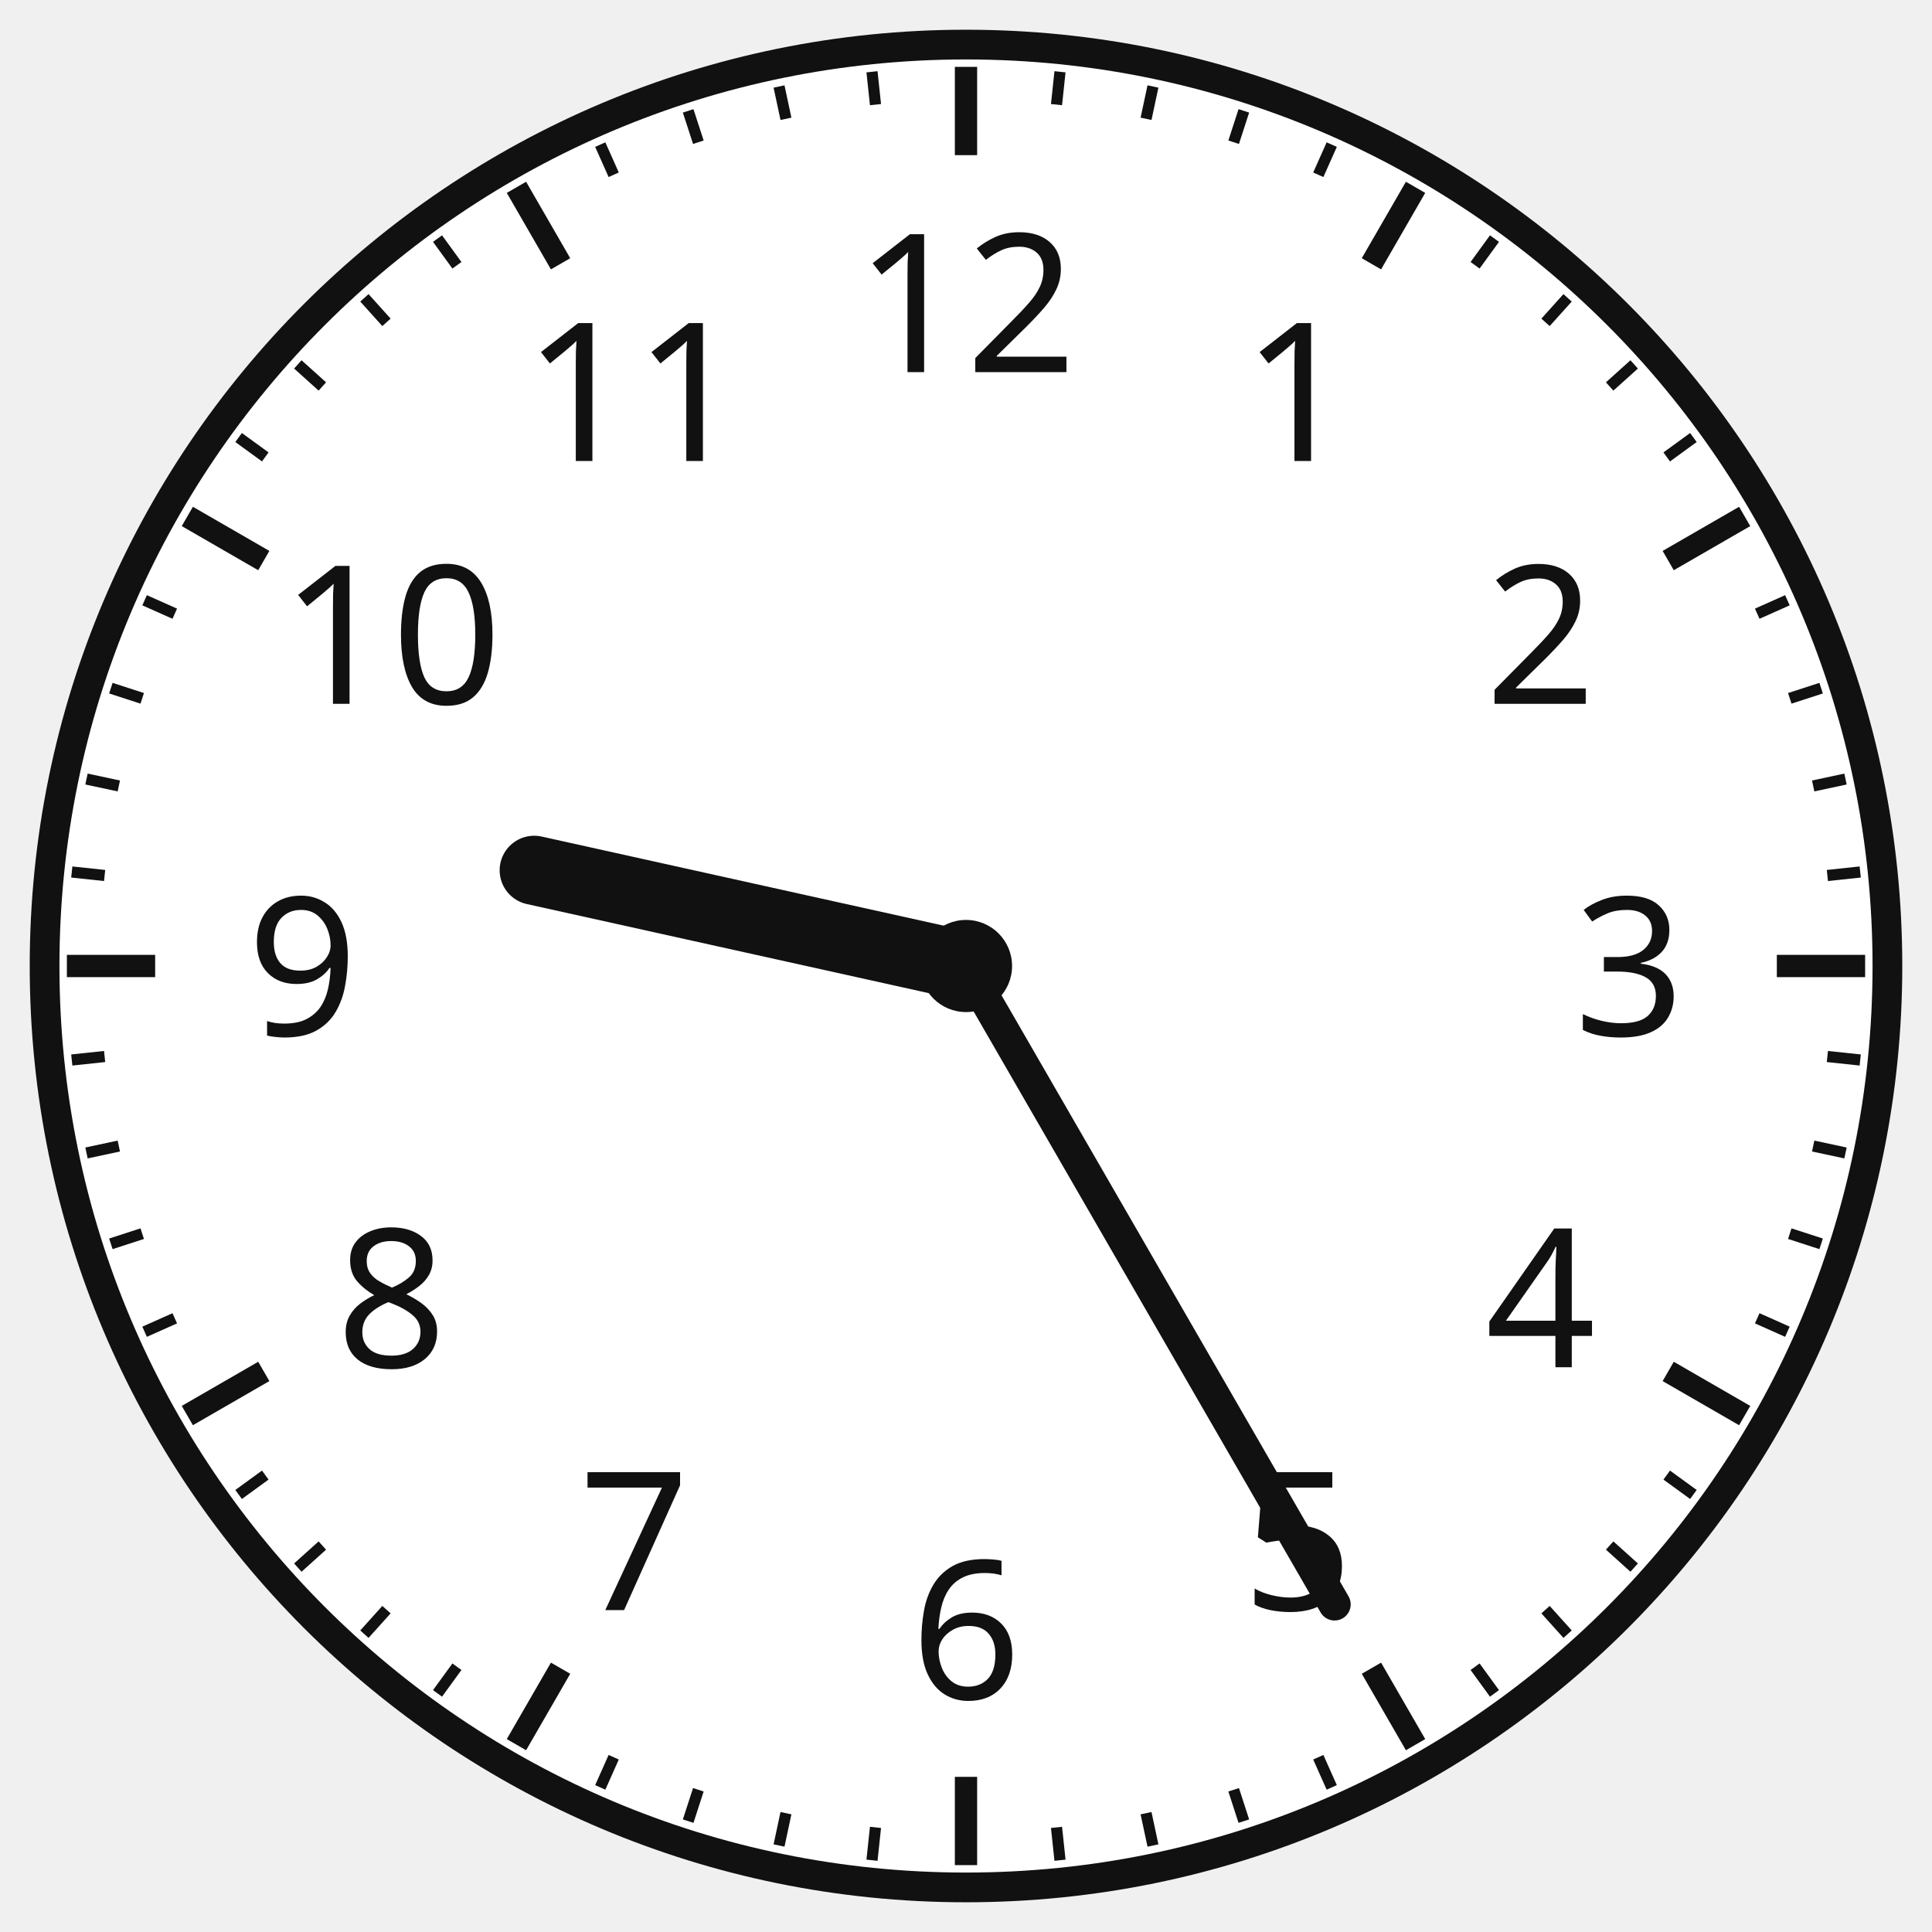
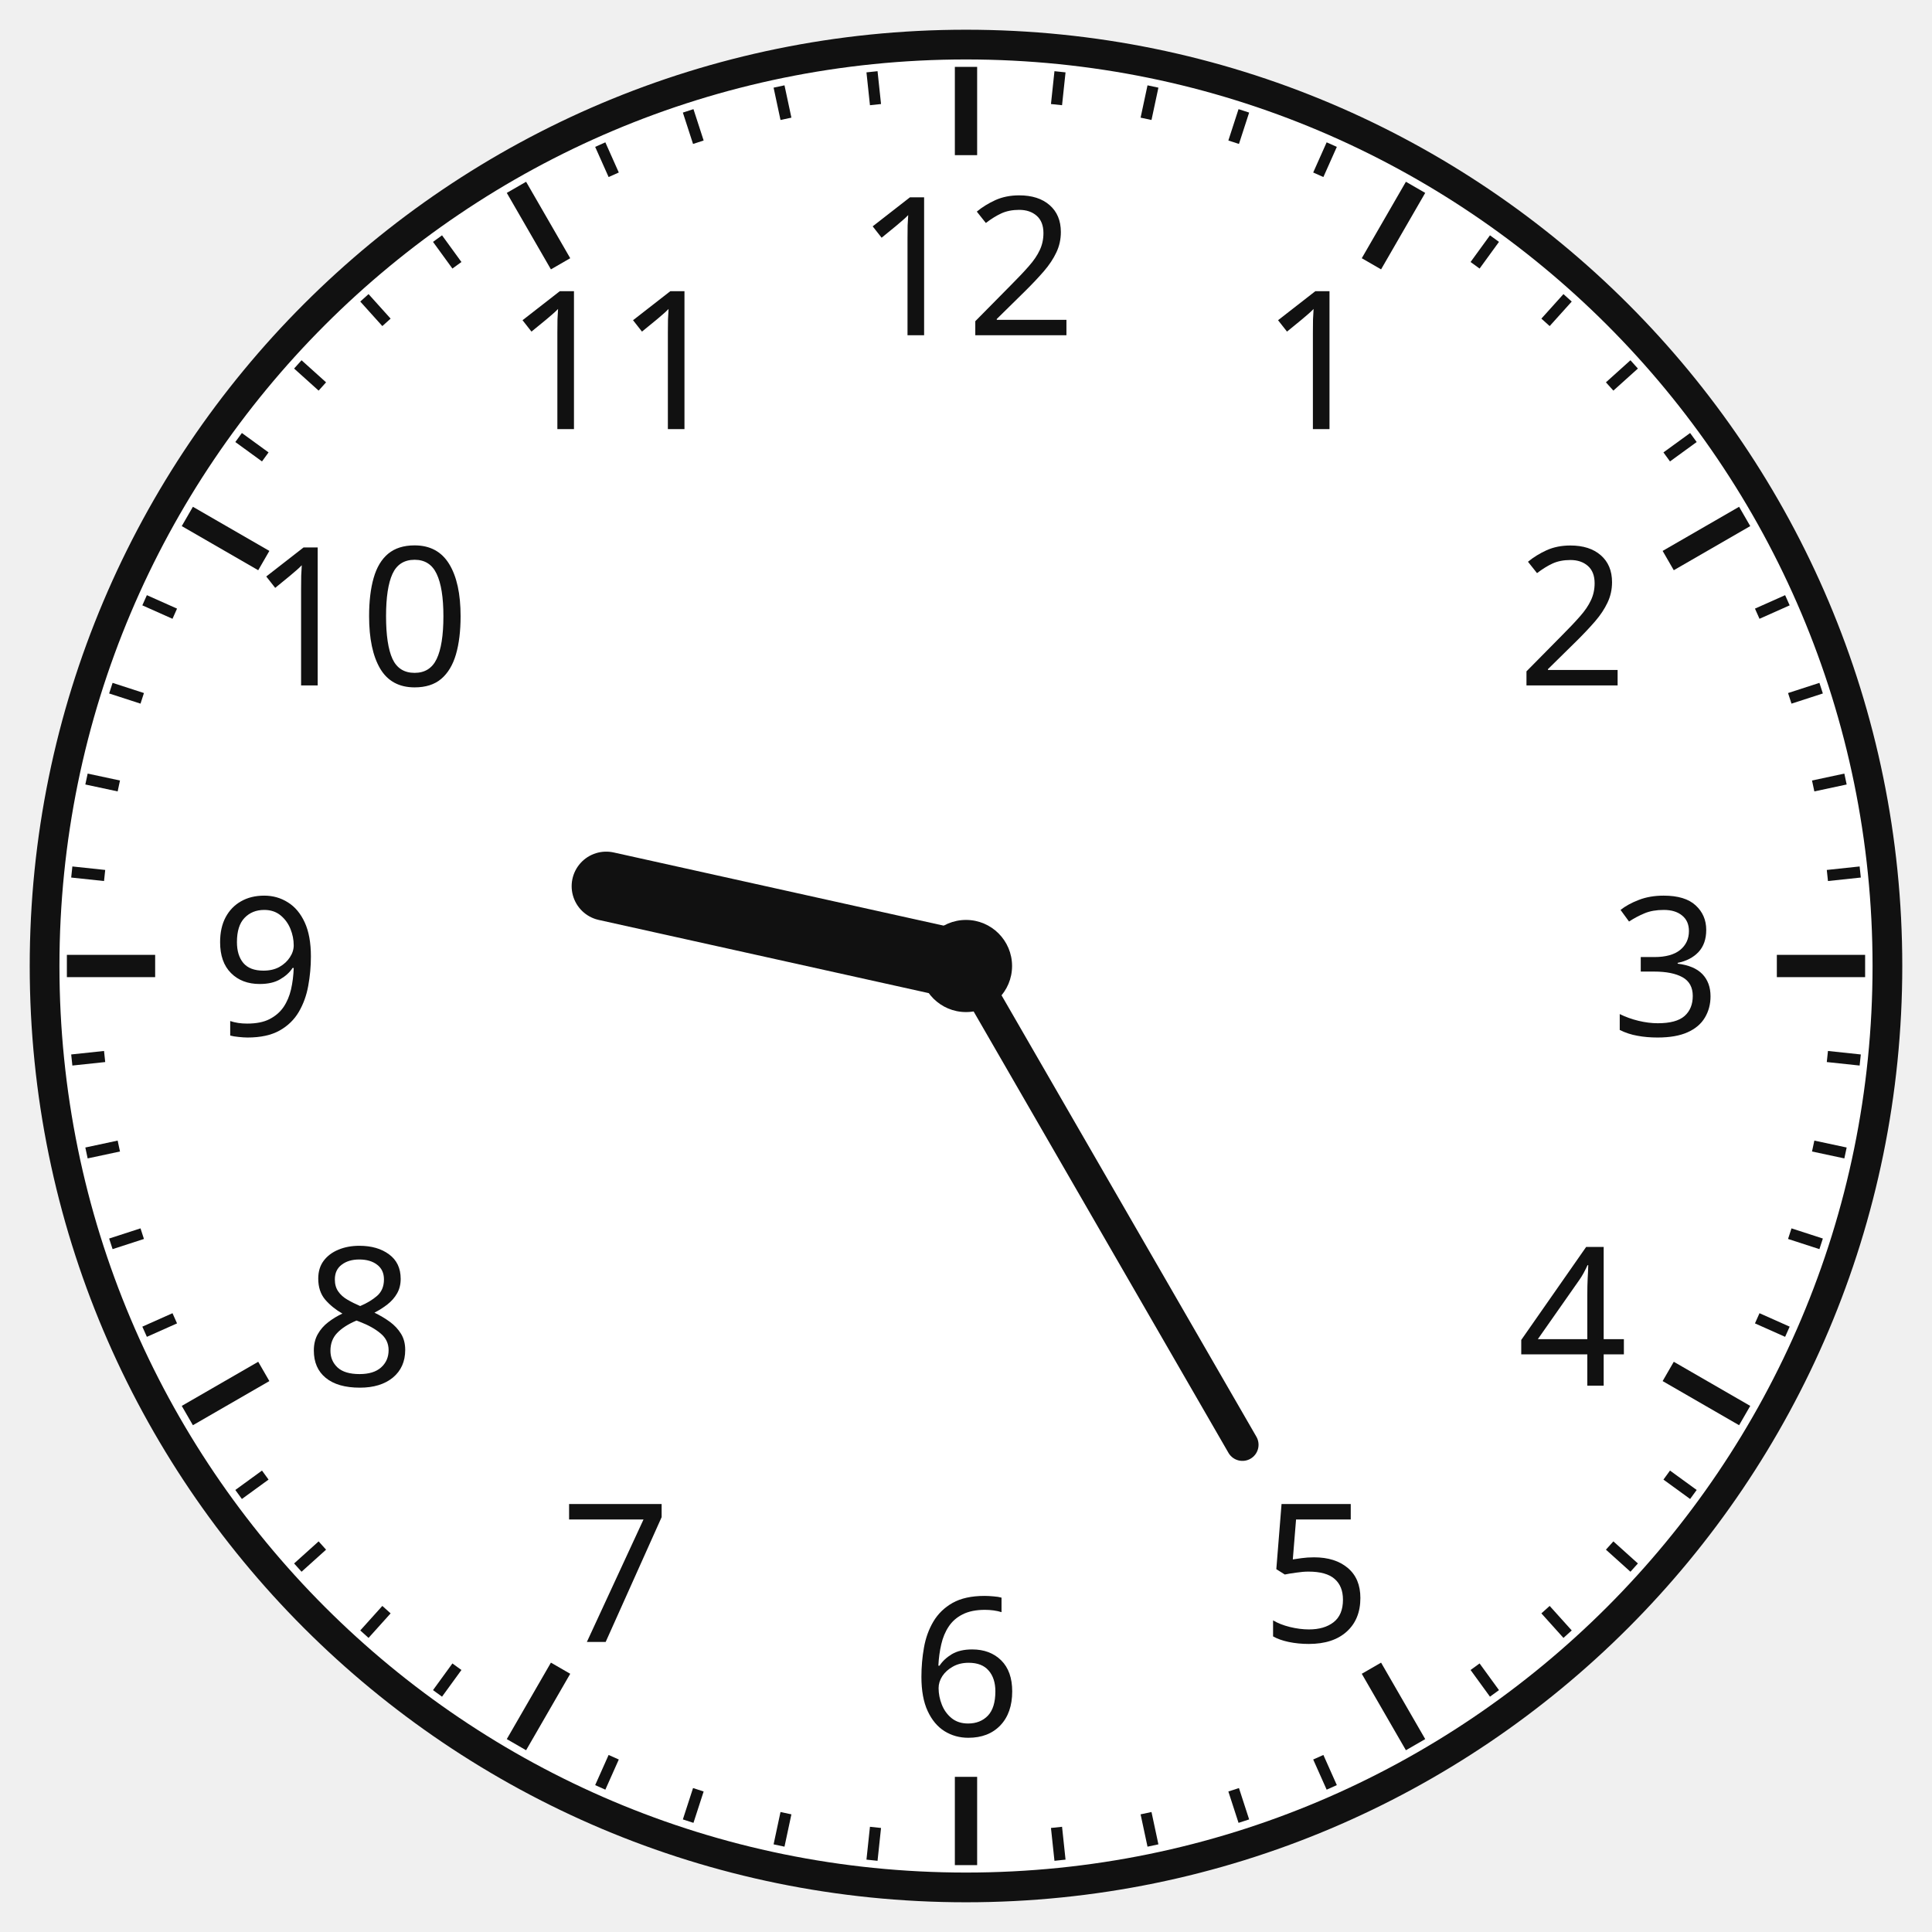
<svg xmlns="http://www.w3.org/2000/svg" viewBox="0 0 260 260" width="260" height="260">
  <g font-family="Andika, Atkinson Hyperlegible, sans-serif" fill="#111">
    <circle cx="130" cy="130" r="124" fill="#fff" stroke="#111" stroke-width="4" />
    <line x1="130" y1="20.88" x2="130" y2="9" stroke="#111" stroke-width="3" />
    <line x1="142.18" y1="14.08" x2="142.65" y2="9.66" stroke="#111" stroke-width="1.5" />
    <line x1="154.23" y1="15.99" x2="155.16" y2="11.64" stroke="#111" stroke-width="1.5" />
    <line x1="166.02" y1="19.14" x2="167.39" y2="14.92" stroke="#111" stroke-width="1.5" />
    <line x1="177.41" y1="23.52" x2="179.22" y2="19.46" stroke="#111" stroke-width="1.5" />
    <line x1="184.56" y1="35.5" x2="190.5" y2="25.21" stroke="#111" stroke-width="3" />
    <line x1="198.51" y1="35.7" x2="201.12" y2="32.11" stroke="#111" stroke-width="1.5" />
    <line x1="207.99" y1="43.38" x2="210.96" y2="40.08" stroke="#111" stroke-width="1.5" />
    <line x1="216.62" y1="52.01" x2="219.92" y2="49.04" stroke="#111" stroke-width="1.5" />
    <line x1="224.3" y1="61.49" x2="227.89" y2="58.88" stroke="#111" stroke-width="1.5" />
    <line x1="224.5" y1="75.44" x2="234.79" y2="69.5" stroke="#111" stroke-width="3" />
    <line x1="236.48" y1="82.59" x2="240.54" y2="80.78" stroke="#111" stroke-width="1.5" />
    <line x1="240.86" y1="93.98" x2="245.08" y2="92.61" stroke="#111" stroke-width="1.5" />
    <line x1="244.01" y1="105.77" x2="248.36" y2="104.84" stroke="#111" stroke-width="1.5" />
    <line x1="245.92" y1="117.82" x2="250.34" y2="117.35" stroke="#111" stroke-width="1.5" />
    <line x1="239.12" y1="130" x2="251" y2="130" stroke="#111" stroke-width="3" />
    <line x1="245.92" y1="142.18" x2="250.34" y2="142.65" stroke="#111" stroke-width="1.5" />
    <line x1="244.01" y1="154.23" x2="248.36" y2="155.16" stroke="#111" stroke-width="1.5" />
    <line x1="240.86" y1="166.02" x2="245.08" y2="167.39" stroke="#111" stroke-width="1.5" />
    <line x1="236.48" y1="177.41" x2="240.54" y2="179.22" stroke="#111" stroke-width="1.5" />
    <line x1="224.5" y1="184.56" x2="234.79" y2="190.5" stroke="#111" stroke-width="3" />
    <line x1="224.3" y1="198.51" x2="227.89" y2="201.12" stroke="#111" stroke-width="1.5" />
    <line x1="216.62" y1="207.99" x2="219.92" y2="210.96" stroke="#111" stroke-width="1.5" />
    <line x1="207.99" y1="216.62" x2="210.96" y2="219.92" stroke="#111" stroke-width="1.5" />
    <line x1="198.51" y1="224.3" x2="201.12" y2="227.89" stroke="#111" stroke-width="1.5" />
    <line x1="184.56" y1="224.5" x2="190.5" y2="234.79" stroke="#111" stroke-width="3" />
    <line x1="177.41" y1="236.48" x2="179.22" y2="240.54" stroke="#111" stroke-width="1.5" />
    <line x1="166.02" y1="240.86" x2="167.39" y2="245.08" stroke="#111" stroke-width="1.5" />
    <line x1="154.23" y1="244.01" x2="155.16" y2="248.36" stroke="#111" stroke-width="1.5" />
    <line x1="142.18" y1="245.92" x2="142.65" y2="250.34" stroke="#111" stroke-width="1.5" />
    <line x1="130" y1="239.12" x2="130" y2="251" stroke="#111" stroke-width="3" />
    <line x1="117.82" y1="245.92" x2="117.35" y2="250.34" stroke="#111" stroke-width="1.5" />
    <line x1="105.77" y1="244.01" x2="104.84" y2="248.36" stroke="#111" stroke-width="1.5" />
    <line x1="93.98" y1="240.86" x2="92.61" y2="245.08" stroke="#111" stroke-width="1.5" />
    <line x1="82.59" y1="236.48" x2="80.78" y2="240.54" stroke="#111" stroke-width="1.5" />
    <line x1="75.44" y1="224.5" x2="69.5" y2="234.79" stroke="#111" stroke-width="3" />
    <line x1="61.49" y1="224.3" x2="58.88" y2="227.89" stroke="#111" stroke-width="1.5" />
    <line x1="52.01" y1="216.62" x2="49.04" y2="219.92" stroke="#111" stroke-width="1.5" />
    <line x1="43.38" y1="207.99" x2="40.08" y2="210.96" stroke="#111" stroke-width="1.5" />
    <line x1="35.7" y1="198.51" x2="32.11" y2="201.12" stroke="#111" stroke-width="1.5" />
    <line x1="35.5" y1="184.56" x2="25.21" y2="190.5" stroke="#111" stroke-width="3" />
    <line x1="23.52" y1="177.41" x2="19.46" y2="179.22" stroke="#111" stroke-width="1.5" />
    <line x1="19.14" y1="166.02" x2="14.92" y2="167.39" stroke="#111" stroke-width="1.5" />
    <line x1="15.99" y1="154.23" x2="11.64" y2="155.16" stroke="#111" stroke-width="1.5" />
    <line x1="14.08" y1="142.18" x2="9.66" y2="142.65" stroke="#111" stroke-width="1.5" />
    <line x1="20.88" y1="130" x2="9" y2="130" stroke="#111" stroke-width="3" />
    <line x1="14.08" y1="117.82" x2="9.66" y2="117.35" stroke="#111" stroke-width="1.5" />
    <line x1="15.99" y1="105.77" x2="11.64" y2="104.84" stroke="#111" stroke-width="1.5" />
    <line x1="19.14" y1="93.98" x2="14.92" y2="92.61" stroke="#111" stroke-width="1.5" />
    <line x1="23.52" y1="82.59" x2="19.46" y2="80.78" stroke="#111" stroke-width="1.5" />
    <line x1="35.5" y1="75.44" x2="25.21" y2="69.5" stroke="#111" stroke-width="3" />
    <line x1="35.7" y1="61.49" x2="32.11" y2="58.88" stroke="#111" stroke-width="1.5" />
    <line x1="43.38" y1="52.01" x2="40.08" y2="49.04" stroke="#111" stroke-width="1.5" />
    <line x1="52.01" y1="43.38" x2="49.04" y2="40.08" stroke="#111" stroke-width="1.5" />
    <line x1="61.49" y1="35.7" x2="58.88" y2="32.11" stroke="#111" stroke-width="1.5" />
    <line x1="75.44" y1="35.5" x2="69.5" y2="25.21" stroke="#111" stroke-width="3" />
    <line x1="82.59" y1="23.52" x2="80.78" y2="19.46" stroke="#111" stroke-width="1.5" />
    <line x1="93.98" y1="19.14" x2="92.61" y2="14.92" stroke="#111" stroke-width="1.5" />
    <line x1="105.77" y1="15.99" x2="104.84" y2="11.64" stroke="#111" stroke-width="1.5" />
    <line x1="117.82" y1="14.08" x2="117.35" y2="9.66" stroke="#111" stroke-width="1.5" />
-     <text x="174.64" y="62.04" font-size="26" text-anchor="middle">1</text>
-     <text x="207.32" y="94.72" font-size="26" text-anchor="middle">2</text>
-     <text x="219.28" y="139.36" font-size="26" text-anchor="middle">3</text>
-     <text x="207.32" y="184" font-size="26" text-anchor="middle">4</text>
-     <text x="174.64" y="216.68" font-size="26" text-anchor="middle">5</text>
-     <text x="130" y="228.64" font-size="26" text-anchor="middle">6</text>
-     <text x="85.36" y="216.68" font-size="26" text-anchor="middle">7</text>
-     <text x="52.68" y="184" font-size="26" text-anchor="middle">8</text>
-     <text x="40.72" y="139.36" font-size="26" text-anchor="middle">9</text>
-     <text x="52.68" y="94.72" font-size="26" text-anchor="middle">10</text>
-     <text x="85.36" y="62.04" font-size="26" text-anchor="middle">11</text>
-     <text x="130" y="50.08" font-size="26" text-anchor="middle">12</text>
-     <line x1="130" y1="130" x2="71.89" y2="117.12" stroke="#111" stroke-width="9.3" stroke-linecap="round" />
-     <line x1="130" y1="130" x2="179.6" y2="215.91" stroke="#111" stroke-width="4.34" stroke-linecap="round" />
+     <text x="177.12" y="57.75" font-size="26" text-anchor="middle">1</text>
+     <text x="211.61" y="92.24" font-size="26" text-anchor="middle">2</text>
+     <text x="224.24" y="139.36" font-size="26" text-anchor="middle">3</text>
+     <text x="211.61" y="186.48" font-size="26" text-anchor="middle">4</text>
+     <text x="177.12" y="220.97" font-size="26" text-anchor="middle">5</text>
+     <text x="130" y="233.6" font-size="26" text-anchor="middle">6</text>
+     <text x="82.88" y="220.97" font-size="26" text-anchor="middle">7</text>
+     <text x="48.39" y="186.48" font-size="26" text-anchor="middle">8</text>
+     <text x="35.76" y="139.36" font-size="26" text-anchor="middle">9</text>
+     <text x="48.39" y="92.24" font-size="26" text-anchor="middle">10</text>
+     <text x="82.88" y="57.75" font-size="26" text-anchor="middle">11</text>
+     <text x="130" y="45.12" font-size="26" text-anchor="middle">12</text>
+     <line x1="130" y1="130" x2="81.58" y2="119.26" stroke="#111" stroke-width="9.3" stroke-linecap="round" />
+     <line x1="130" y1="130" x2="167.2" y2="194.43" stroke="#111" stroke-width="4.34" stroke-linecap="round" />
    <circle cx="130" cy="130" r="6.2" fill="#111" />
  </g>
</svg>
